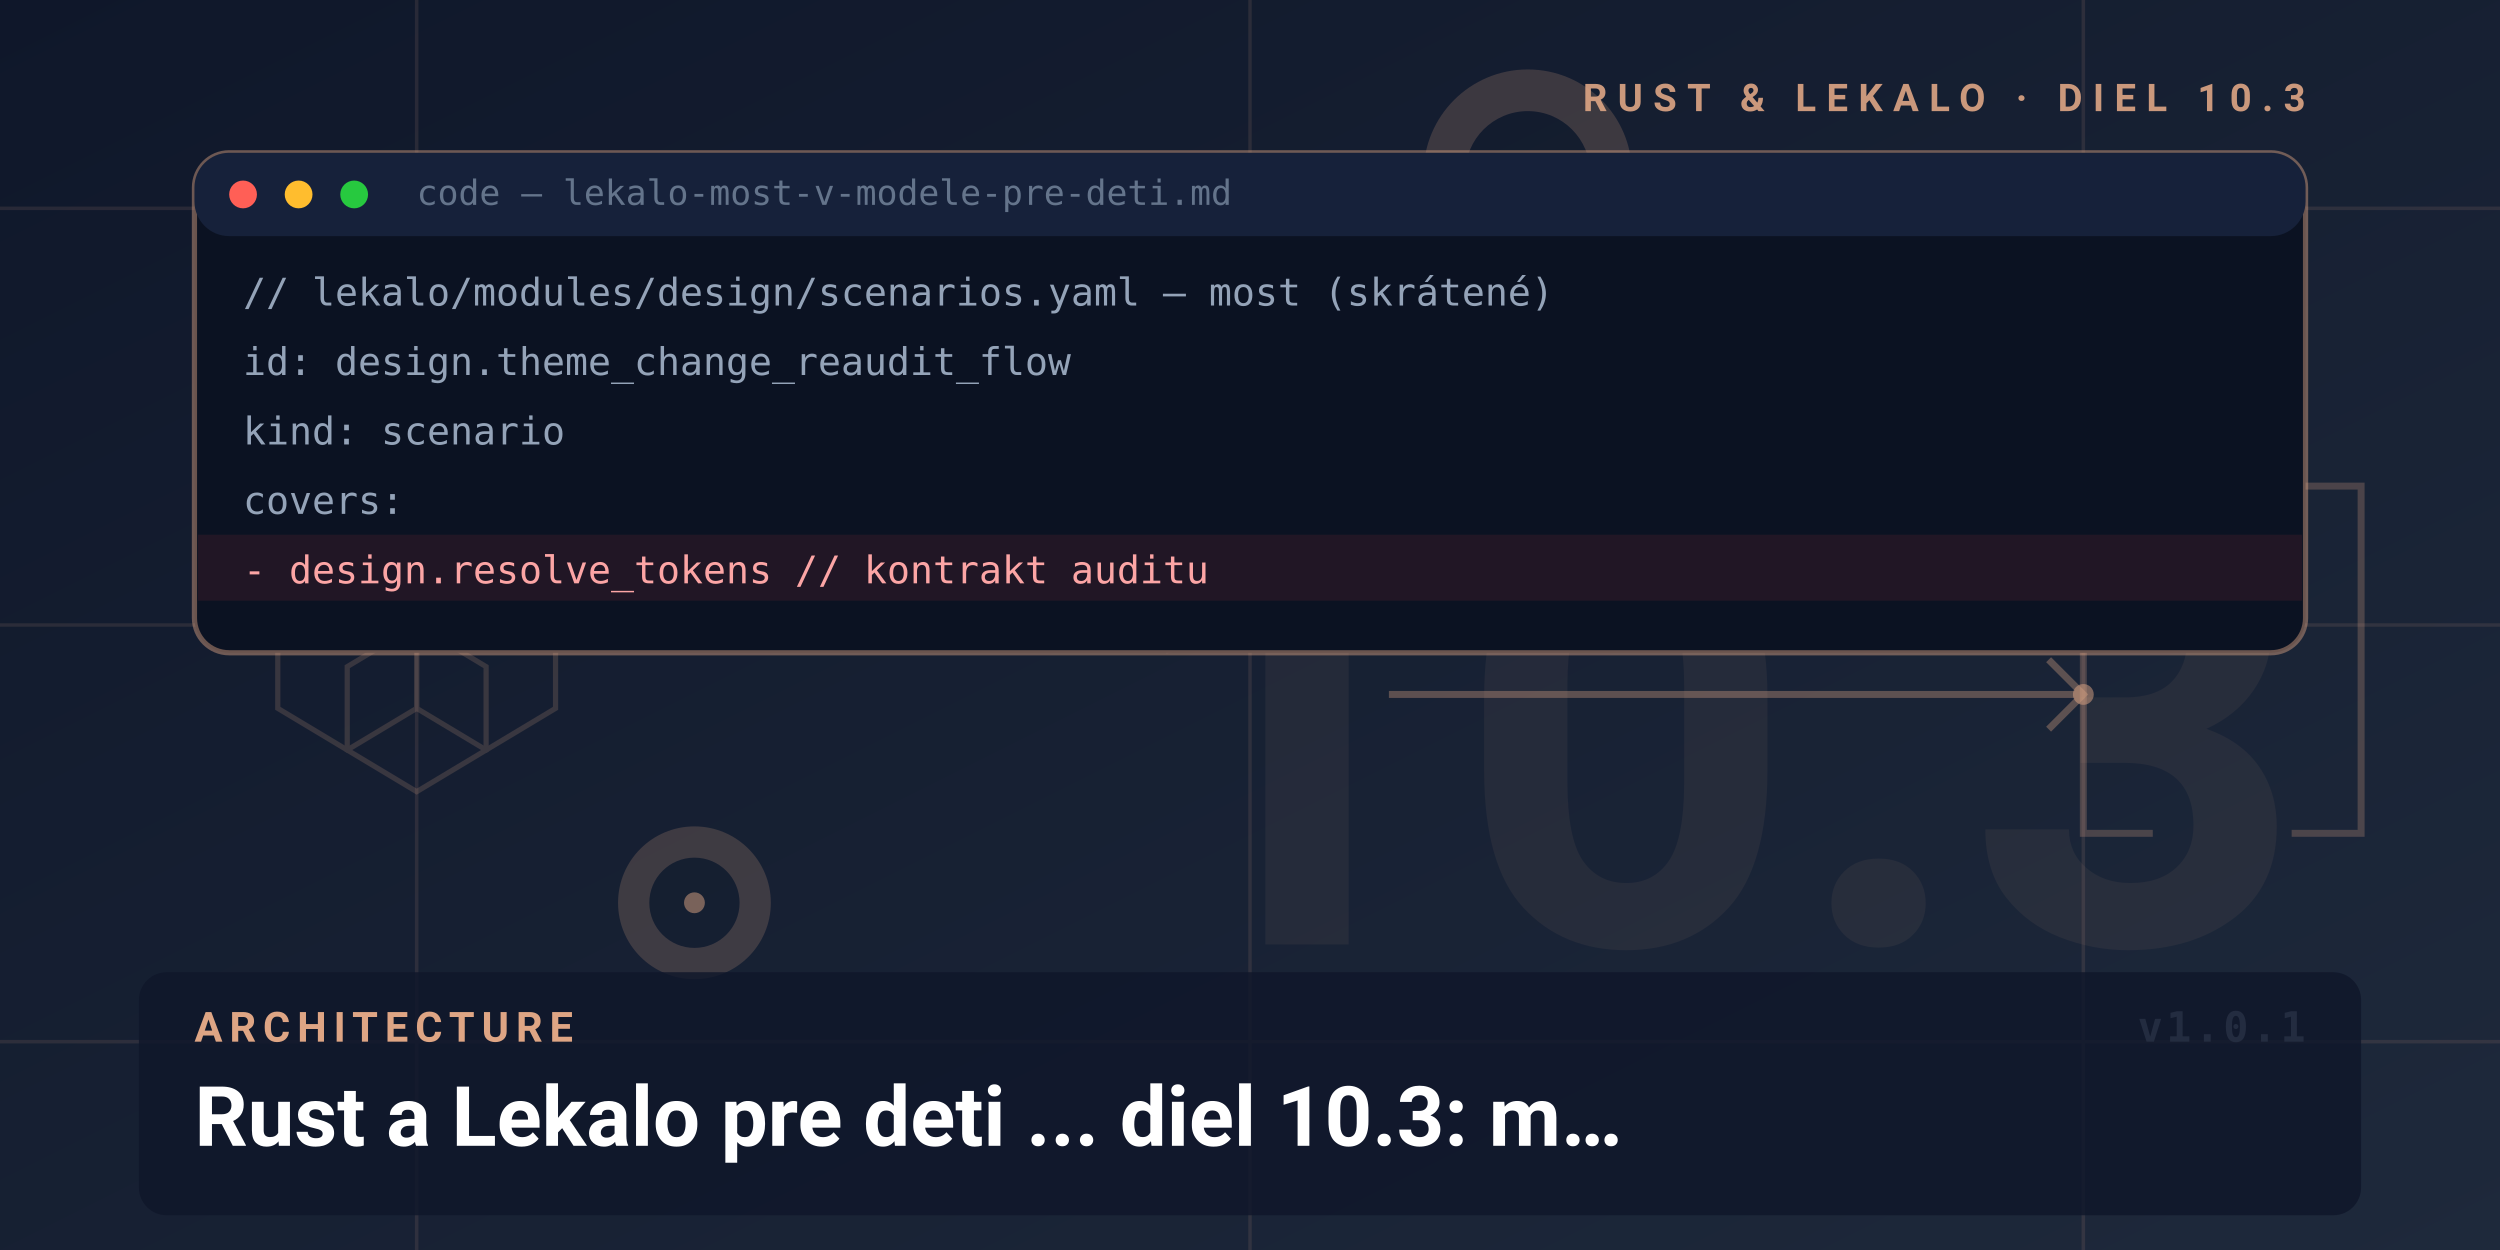
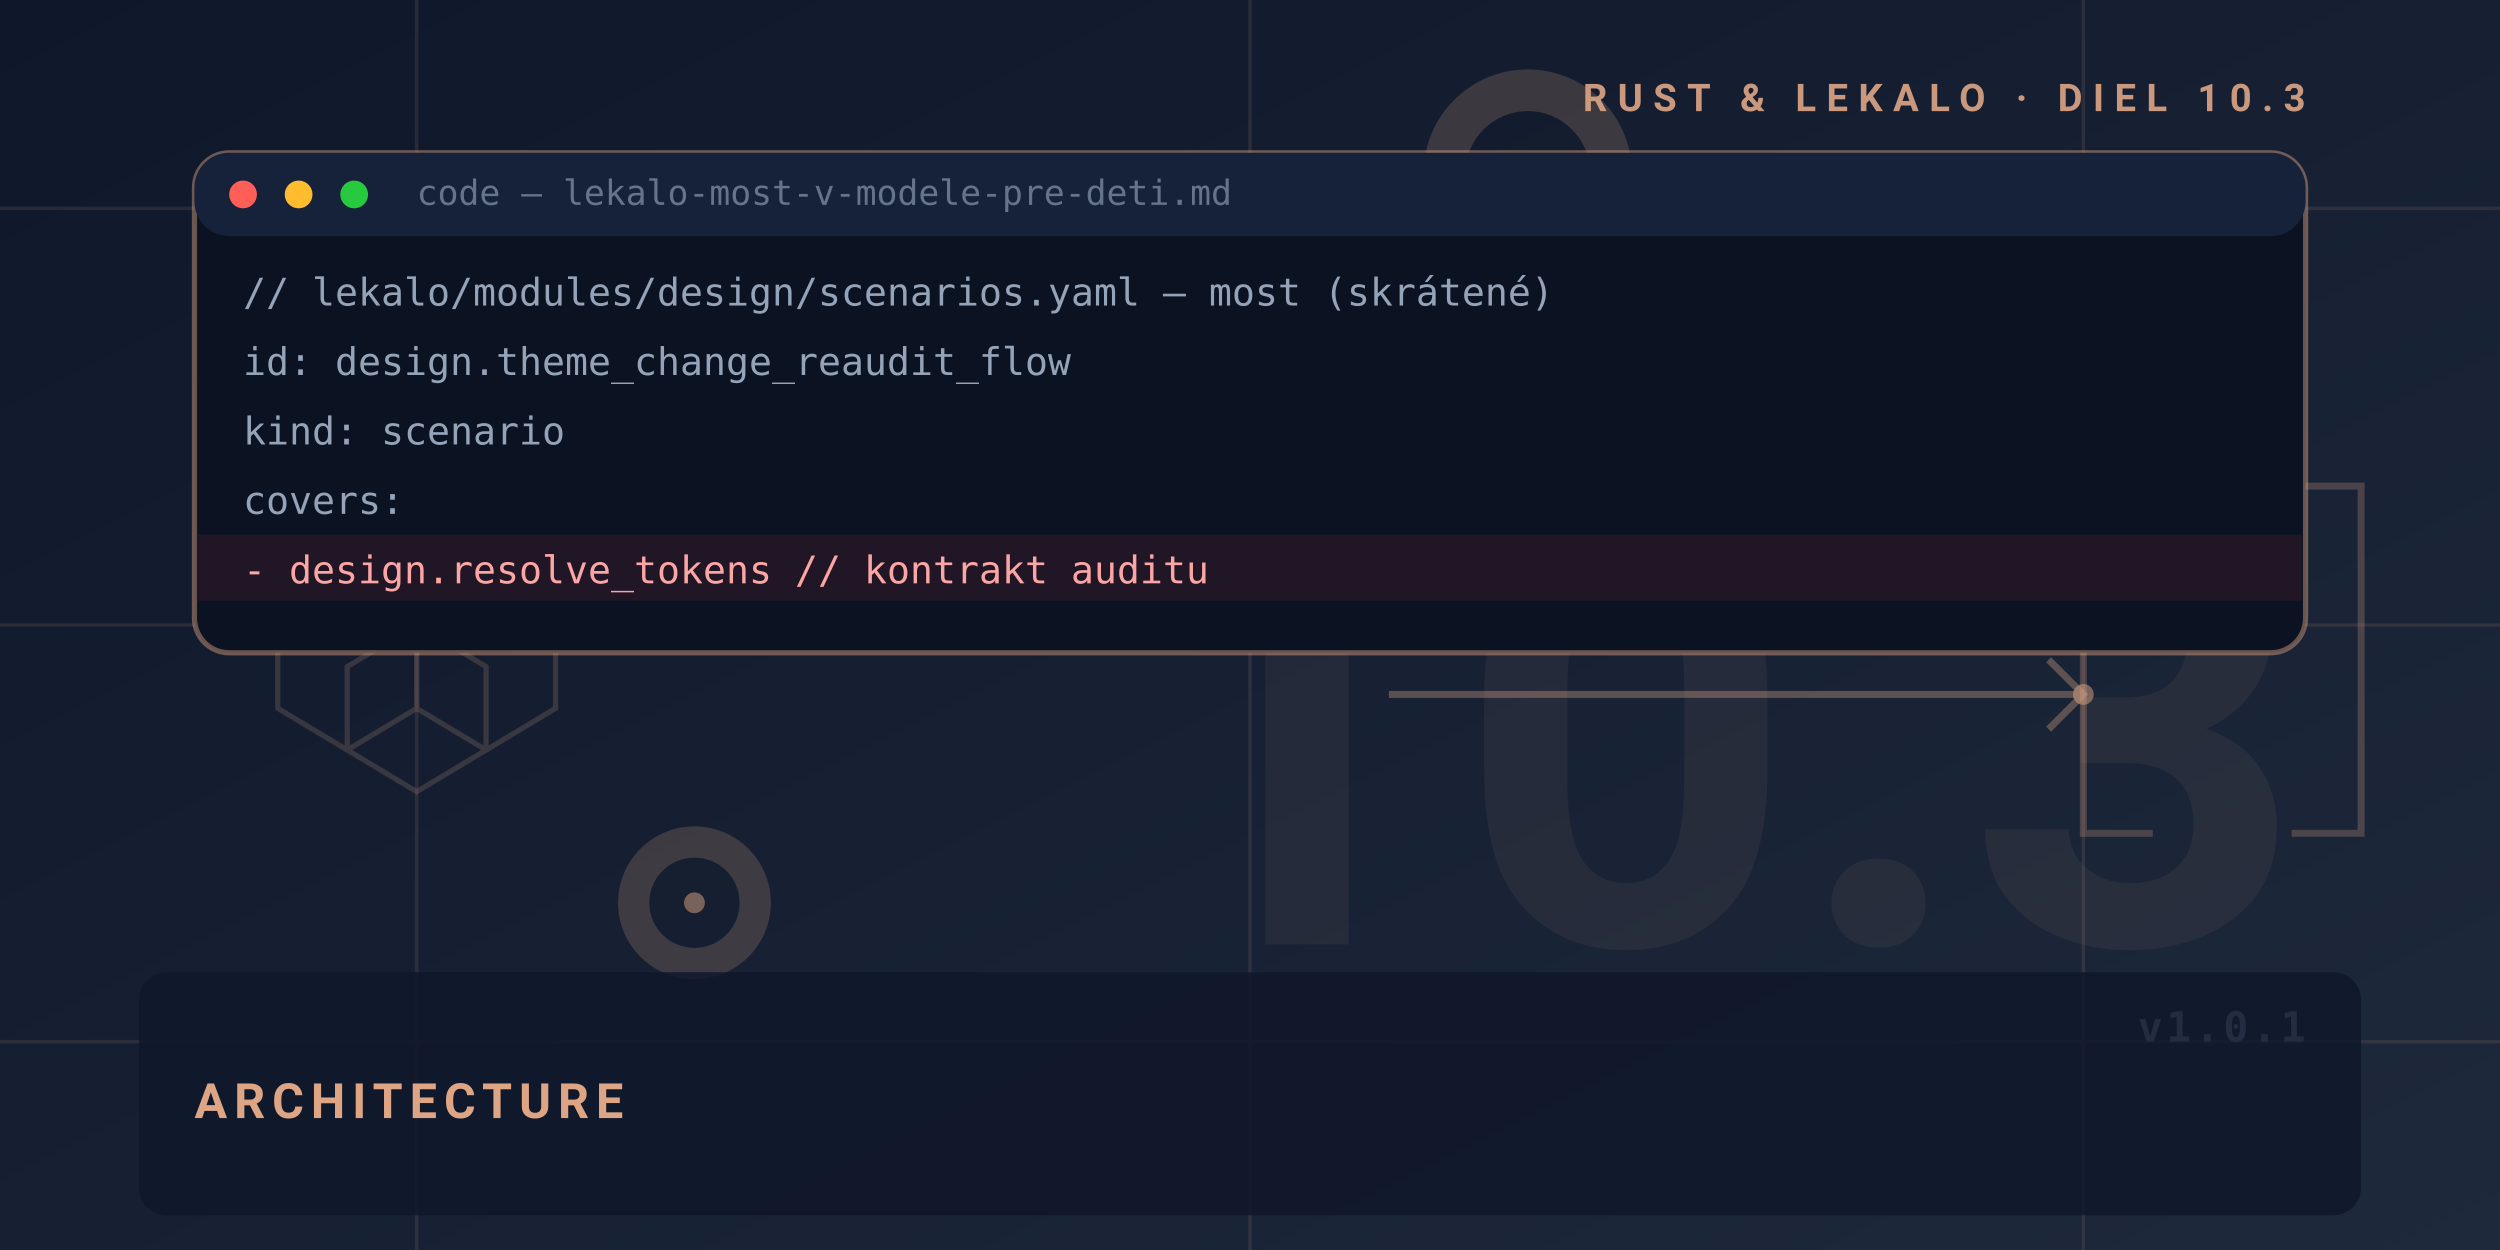
<svg xmlns="http://www.w3.org/2000/svg" viewBox="0 0 720 360" width="720" height="360">
  <defs>
    <linearGradient id="bg" x1="0%" y1="0%" x2="100%" y2="100%">
      <stop offset="0%" style="stop-color:#0f172a" />
      <stop offset="100%" style="stop-color:#1e293b" />
    </linearGradient>
  </defs>
  <rect width="720" height="360" fill="url(#bg)" />
  <g opacity="0.12" stroke="#DEA584" stroke-width="1">
    <line x1="0" y1="60" x2="720" y2="60" />
    <line x1="0" y1="180" x2="720" y2="180" />
    <line x1="0" y1="300" x2="720" y2="300" />
    <line x1="120" y1="0" x2="120" y2="360" />
    <line x1="360" y1="0" x2="360" y2="360" />
    <line x1="600" y1="0" x2="600" y2="360" />
  </g>
  <g opacity="0.18" fill="none" stroke="#DEA584" stroke-width="1.5">
    <polygon points="520,80 540,68 560,80 560,104 540,116 520,104" />
    <polygon points="560,80 580,68 600,80 600,104 580,116 560,104" />
    <polygon points="540,92 560,80 580,92 580,116 560,128 540,116" />
    <polygon points="80,180 100,168 120,180 120,204 100,216 80,204" />
    <polygon points="120,180 140,168 160,180 160,204 140,216 120,204" />
    <polygon points="100,192 120,180 140,192 140,216 120,228 100,216" />
  </g>
  <g stroke="#DEA584" stroke-width="2" fill="none" opacity="0.35">
    <path d="M180,100 L380,100" />
    <path d="M370,90 L380,100 L370,110" />
    <path d="M400,200 L600,200" />
    <path d="M590,190 L600,200 L590,210" />
  </g>
  <g fill="#DEA584" opacity="0.2">
    <circle cx="440" cy="50" r="30" />
    <circle cx="440" cy="50" r="18" fill="#0f172a" />
    <circle cx="200" cy="260" r="22" />
    <circle cx="200" cy="260" r="13" fill="#0f172a" />
  </g>
  <g fill="none" stroke="#DEA584" stroke-width="2" opacity="0.25">
    <path d="M620,140 L600,140 L600,240 L620,240" />
    <path d="M660,140 L680,140 L680,240 L660,240" />
  </g>
  <g fill="#DEA584" opacity="0.5">
    <circle cx="440" cy="50" r="3" />
    <circle cx="200" cy="260" r="3" />
    <circle cx="180" cy="100" r="3" />
    <circle cx="600" cy="200" r="3" />
  </g>
  <text x="664" y="272" text-anchor="end" font-family="Segoe UI, Roboto, sans-serif" font-size="170" font-weight="bold" fill="#DEA584" opacity="0.07">10.3</text>
  <g>
    <rect x="56" y="44" width="608" height="144" rx="10" fill="#0b1222" stroke="#DEA584" stroke-opacity="0.45" stroke-width="1.5" />
    <rect x="56" y="44" width="608" height="24" rx="10" fill="#16213a" />
    <circle cx="70" cy="56" r="4" fill="#ff5f56" />
    <circle cx="86" cy="56" r="4" fill="#ffbd2e" />
    <circle cx="102" cy="56" r="4" fill="#27c93f" />
    <text x="120" y="59" font-family="monospace" font-size="10" fill="#64748b">code — lekalo-most-v-modele-pre-deti.md</text>
    <text x="70" y="88" font-family="monospace" font-size="11" fill="#94a3b8">// lekalo/modules/design/scenarios.yaml — most (skrátené)</text>
    <text x="70" y="108" font-family="monospace" font-size="11" fill="#94a3b8">id: design.theme_change_reaudit_flow</text>
    <text x="70" y="128" font-family="monospace" font-size="11" fill="#94a3b8">kind: scenario</text>
    <text x="70" y="148" font-family="monospace" font-size="11" fill="#94a3b8">covers:</text>
    <rect x="57" y="154" width="606" height="19" fill="#ef4444" fill-opacity="0.10" />
    <text x="70" y="168" font-family="monospace" font-size="11" fill="#fca5a5">- design.resolve_tokens        // kontrakt auditu</text>
  </g>
  <text x="664" y="32" text-anchor="end" font-family="Segoe UI, Roboto, sans-serif" font-size="11" font-weight="bold" letter-spacing="3" fill="#DEA584" opacity="0.9">RUST &amp; LEKALO · DIEL 10.3</text>
  <text x="664" y="300" text-anchor="end" font-family="monospace" font-size="12" font-weight="bold" letter-spacing="1" fill="#94a3b8" opacity="0.85">v1.0.1</text>
  <rect x="40" y="280" width="640" height="70" rx="8" fill="#0f172a" fill-opacity="0.82" />
-   <text x="56" y="300" font-family="Segoe UI, Roboto, sans-serif" font-size="12" font-weight="bold" letter-spacing="2" fill="#DEA584">ARCHITECTURE</text>
-   <text x="56" y="330" font-family="Segoe UI, Roboto, sans-serif" font-size="24" font-weight="bold" fill="#ffffff">Rust a Lekalo pre deti ... diel 10.3: m…</text>
+   <text x="56" y="322" font-family="Segoe UI, Roboto, sans-serif" font-size="14" font-weight="bold" letter-spacing="2" fill="#DEA584">ARCHITECTURE</text>
</svg>
